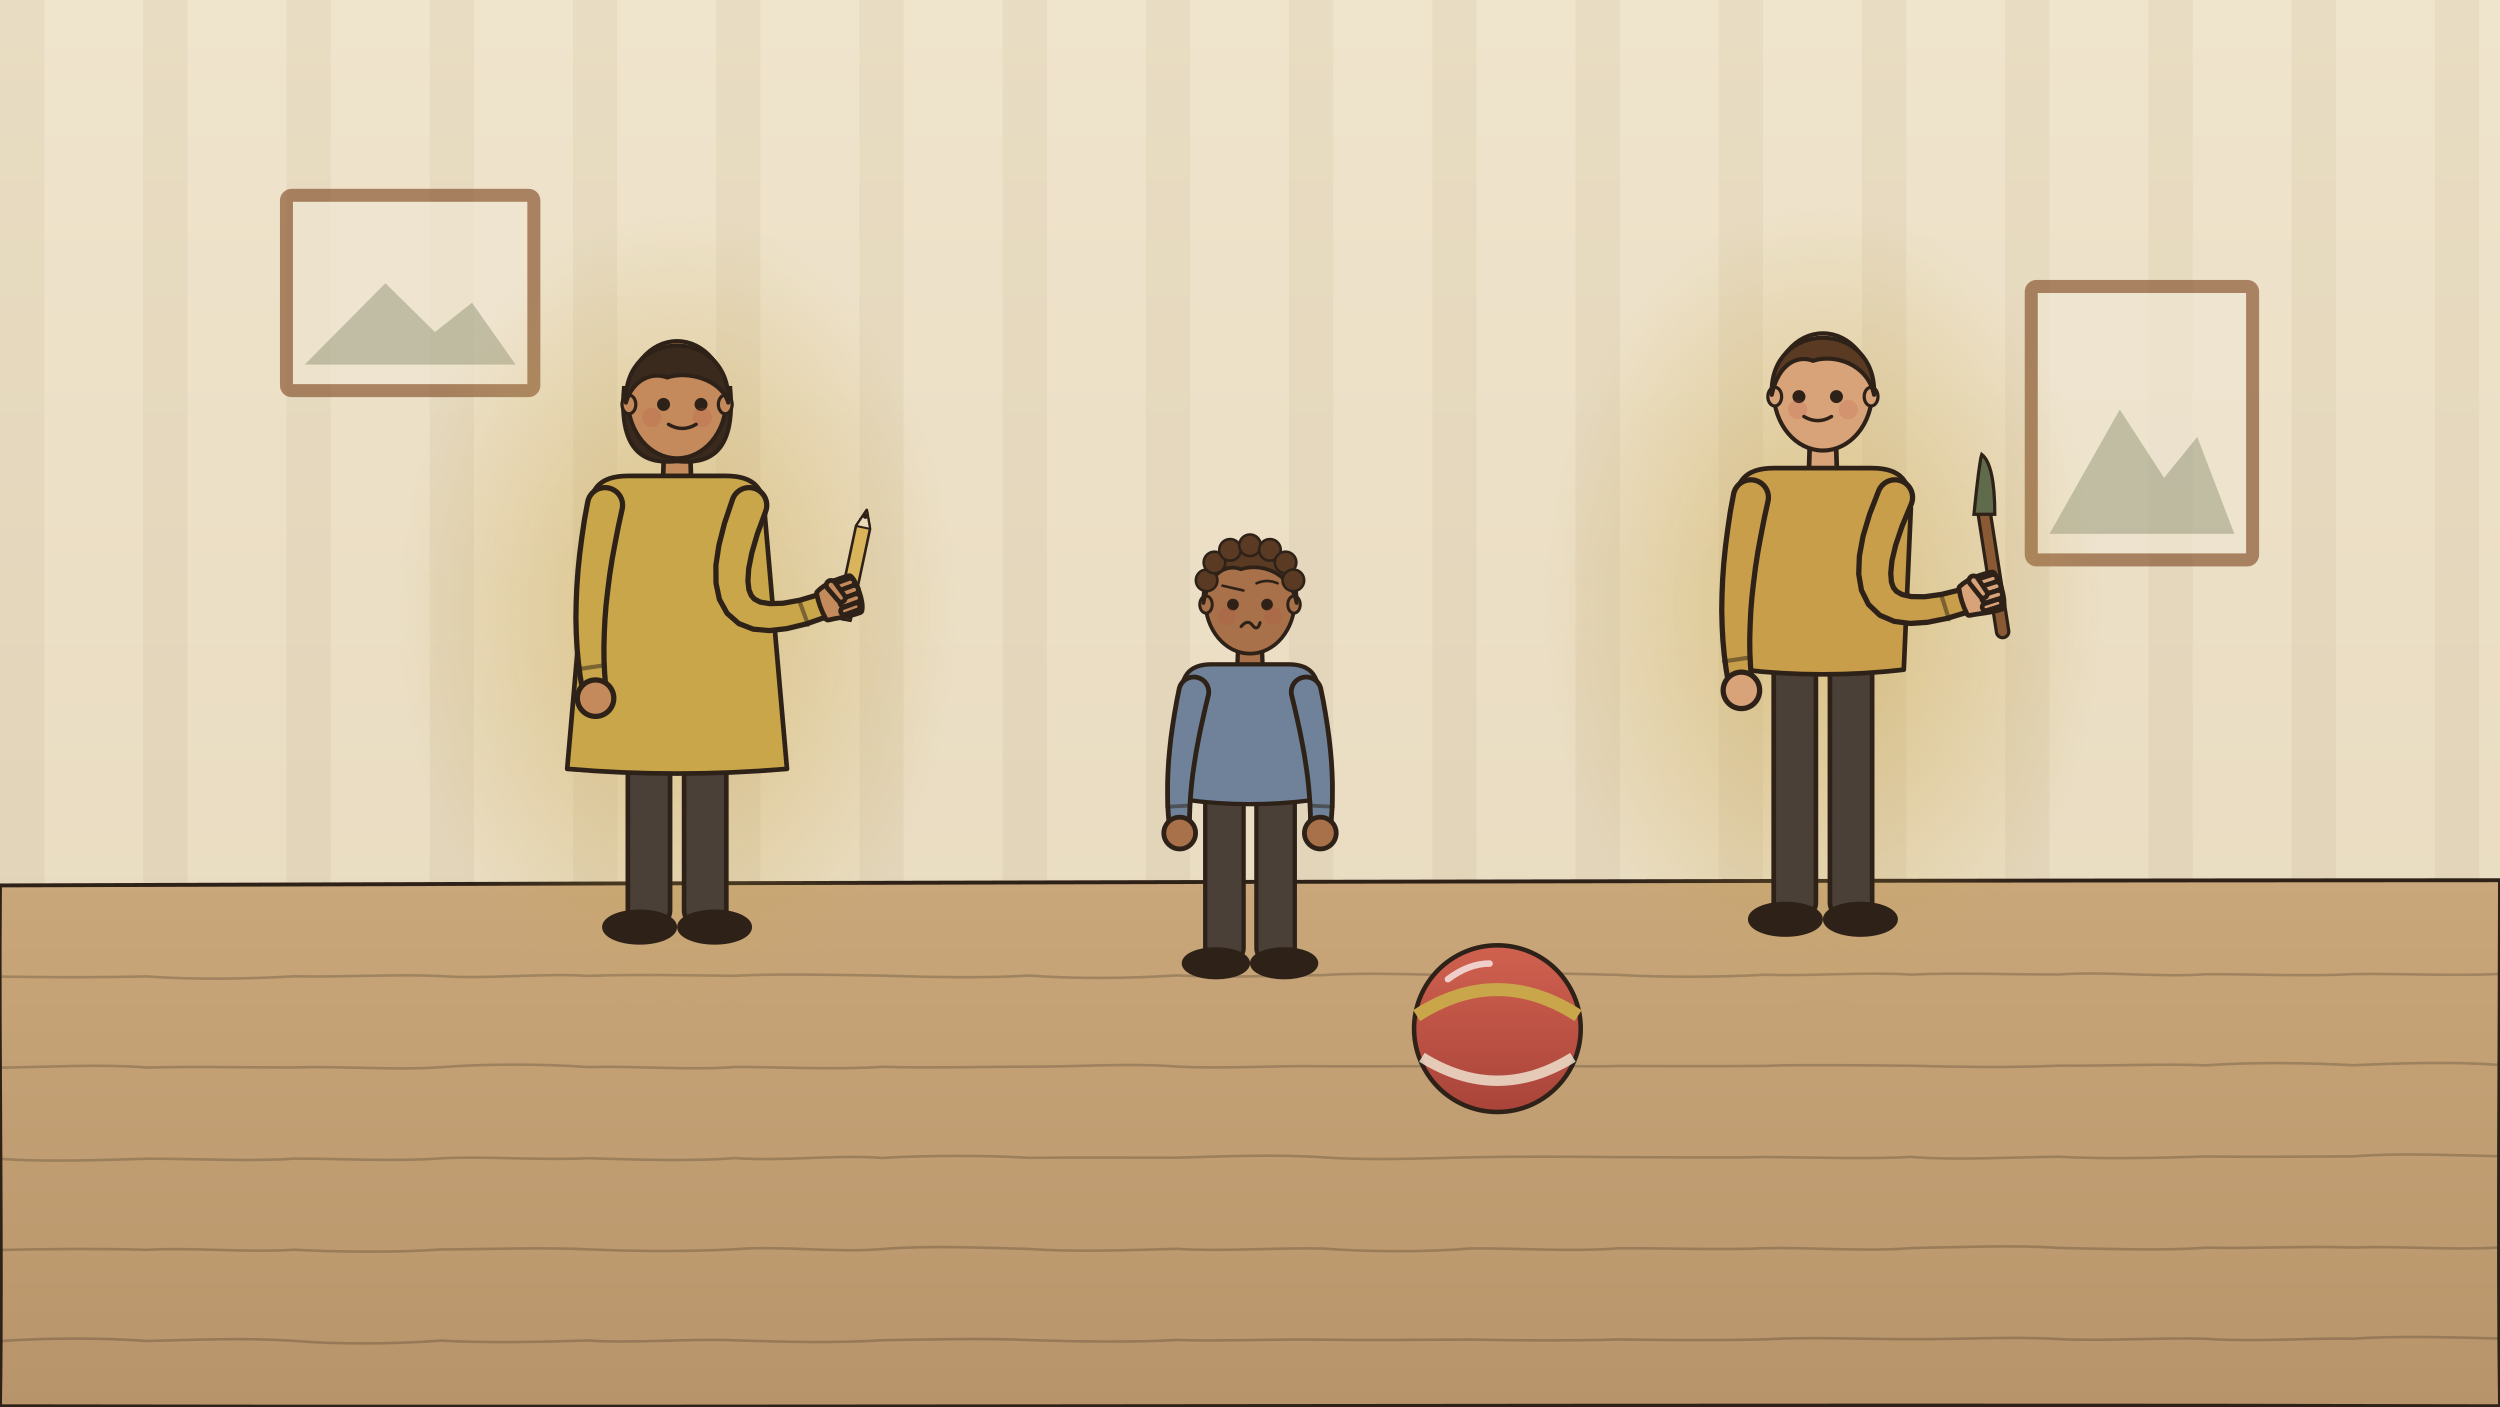
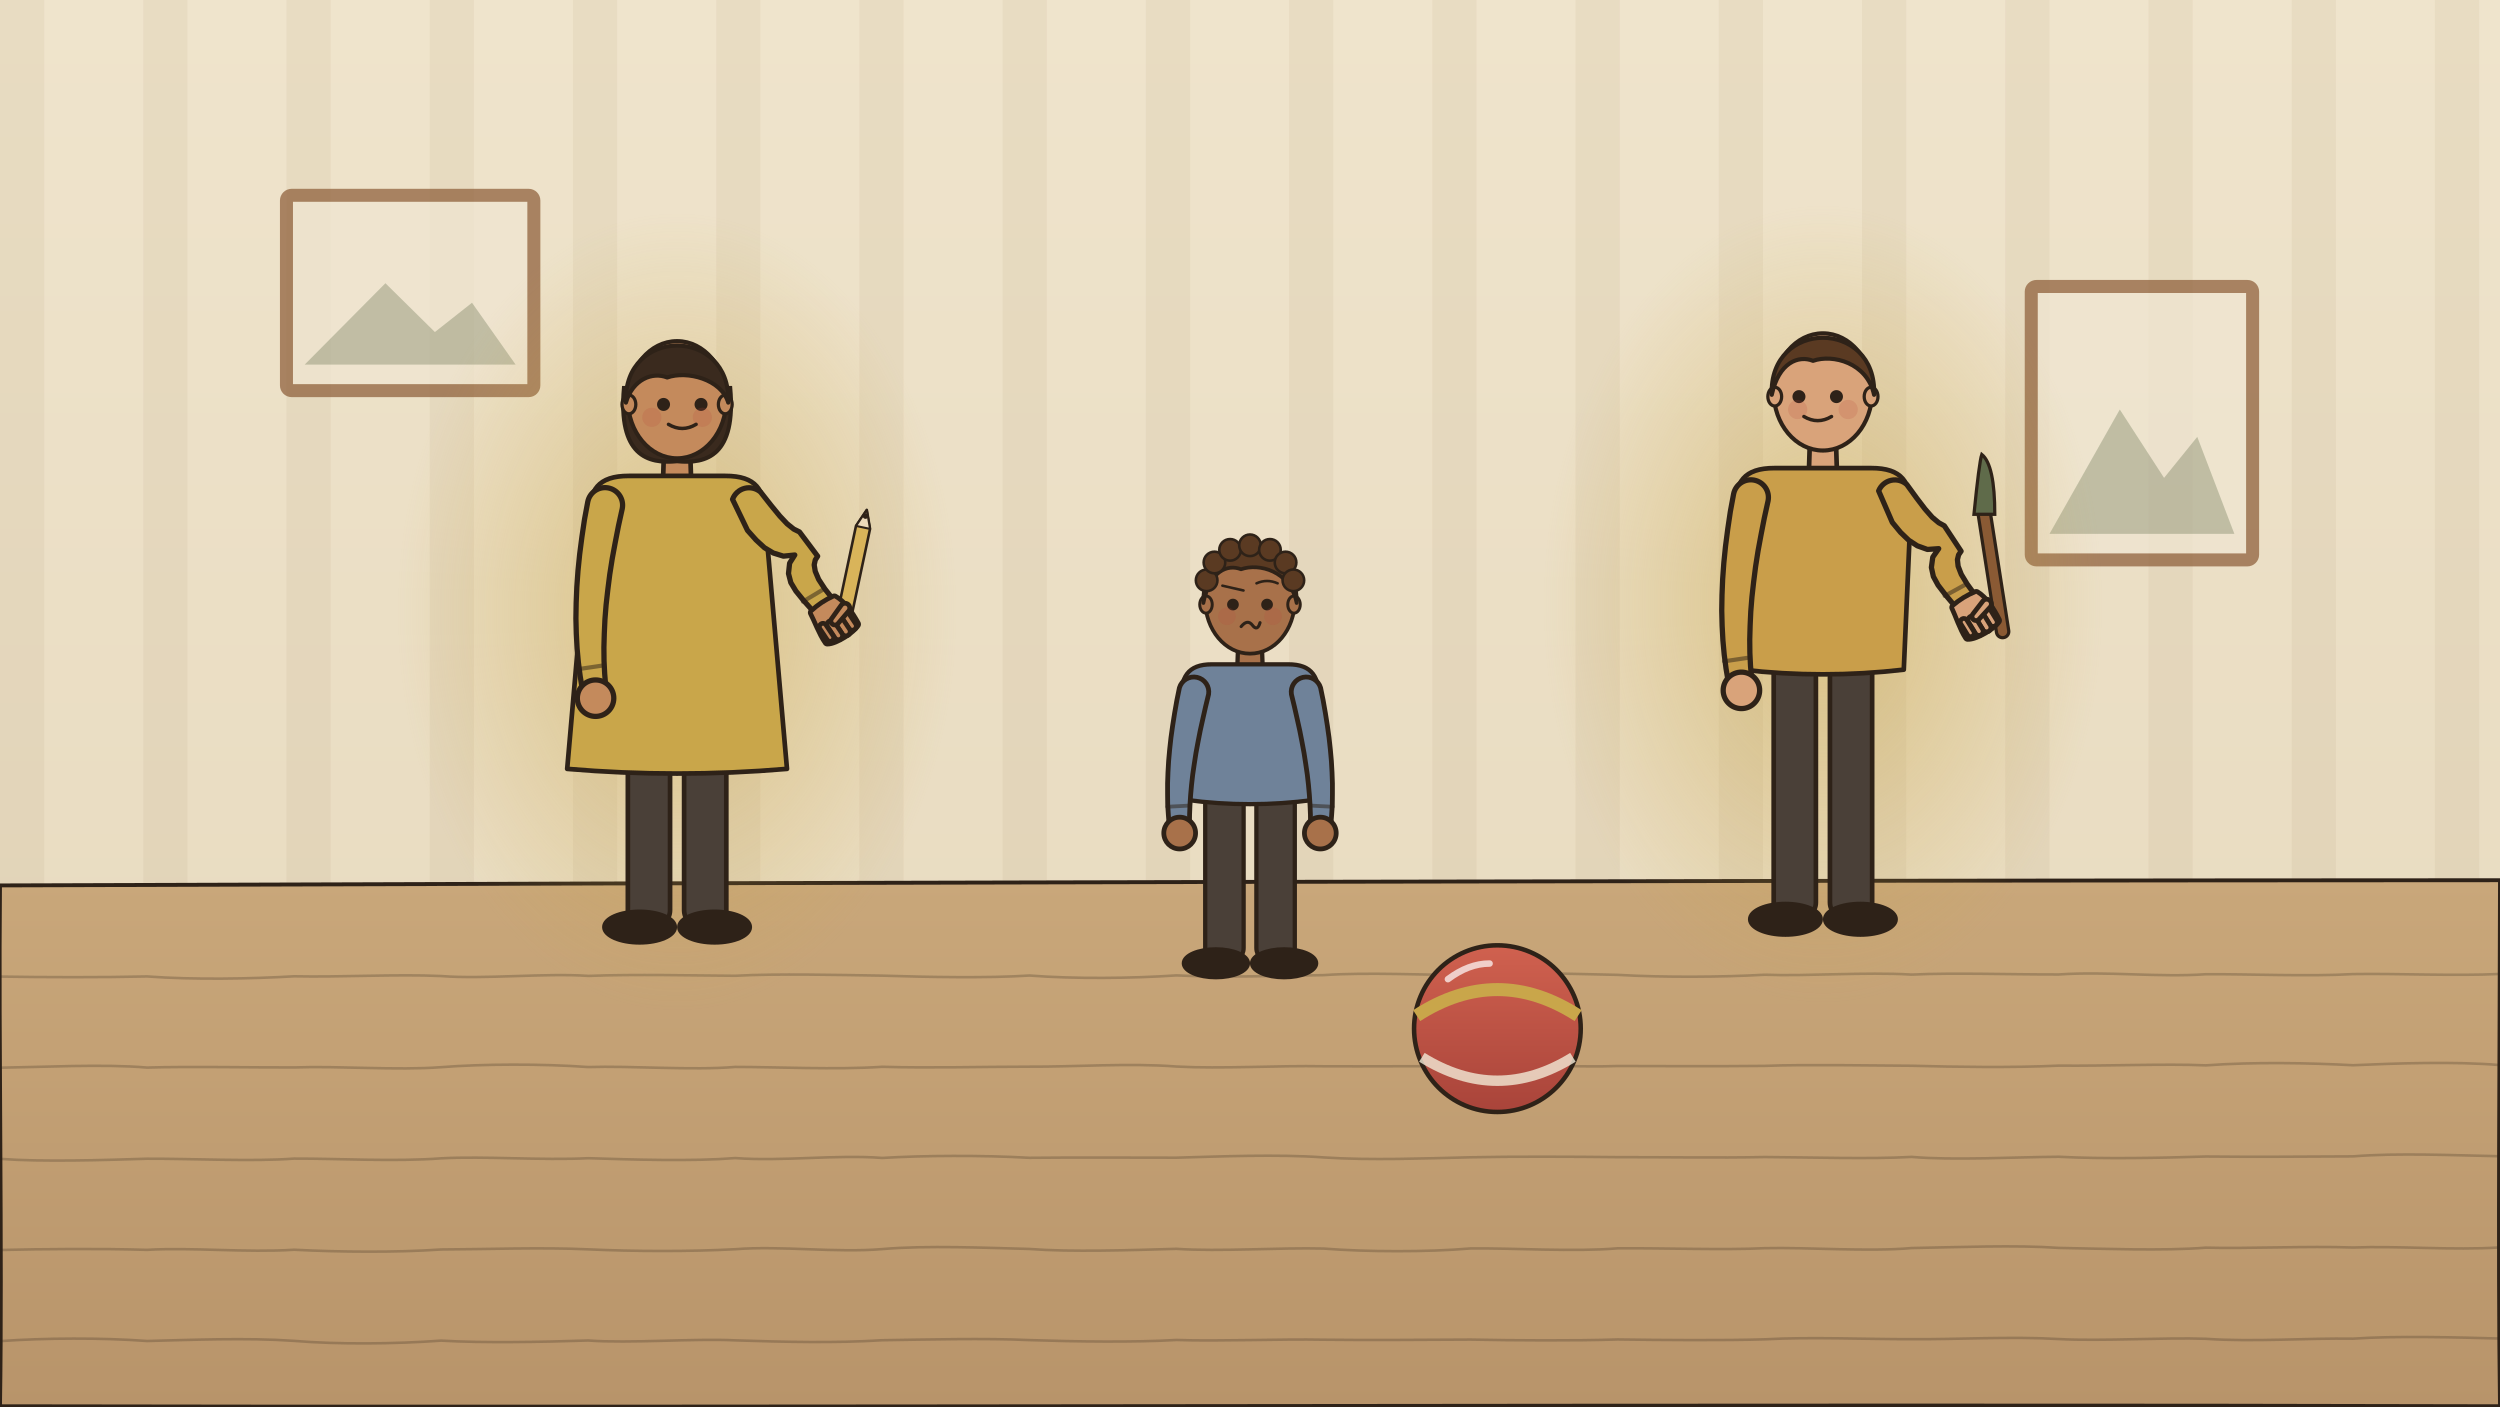
<svg xmlns="http://www.w3.org/2000/svg" viewBox="0 0 1920 1080" width="1920" height="1080">
  <defs>
    <radialGradient id="gold50" cx="0.5" cy="0.5" r="0.5">
      <stop offset="0" stop-color="#c9a64a" stop-opacity="0.55" />
      <stop offset="1" stop-color="#c9a64a" stop-opacity="0" />
    </radialGradient>
    <linearGradient id="wall50" x1="0" y1="0" x2="0" y2="1">
      <stop offset="0" stop-color="#efe4cc" />
      <stop offset="1" stop-color="#e6d8bc" />
    </linearGradient>
    <linearGradient id="floor50" x1="0" y1="0" x2="0" y2="1">
      <stop offset="0" stop-color="#c9a77a" />
      <stop offset="1" stop-color="#b8946a" />
    </linearGradient>
    <linearGradient id="ball50" x1="0" y1="0" x2="0" y2="1">
      <stop offset="0" stop-color="#d0614f" />
      <stop offset="1" stop-color="#a9443a" />
    </linearGradient>
  </defs>
  <rect width="1920" height="1080" fill="url(#wall50)" />
  <g id="bg-wallpaper-stripes" opacity=".28">
    <rect x="0" y="0" width="34" height="680" fill="#8a5a34" opacity=".22" />
    <rect x="110" y="0" width="34" height="680" fill="#8a5a34" opacity=".22" />
    <rect x="220" y="0" width="34" height="680" fill="#8a5a34" opacity=".22" />
    <rect x="330" y="0" width="34" height="680" fill="#8a5a34" opacity=".22" />
    <rect x="440" y="0" width="34" height="680" fill="#8a5a34" opacity=".22" />
    <rect x="550" y="0" width="34" height="680" fill="#8a5a34" opacity=".22" />
    <rect x="660" y="0" width="34" height="680" fill="#8a5a34" opacity=".22" />
    <rect x="770" y="0" width="34" height="680" fill="#8a5a34" opacity=".22" />
    <rect x="880" y="0" width="34" height="680" fill="#8a5a34" opacity=".22" />
    <rect x="990" y="0" width="34" height="680" fill="#8a5a34" opacity=".22" />
    <rect x="1100" y="0" width="34" height="680" fill="#8a5a34" opacity=".22" />
    <rect x="1210" y="0" width="34" height="680" fill="#8a5a34" opacity=".22" />
    <rect x="1320" y="0" width="34" height="680" fill="#8a5a34" opacity=".22" />
    <rect x="1430" y="0" width="34" height="680" fill="#8a5a34" opacity=".22" />
    <rect x="1540" y="0" width="34" height="680" fill="#8a5a34" opacity=".22" />
    <rect x="1650" y="0" width="34" height="680" fill="#8a5a34" opacity=".22" />
    <rect x="1760" y="0" width="34" height="680" fill="#8a5a34" opacity=".22" />
    <rect x="1870" y="0" width="34" height="680" fill="#8a5a34" opacity=".22" />
  </g>
  <g id="bg-picture-frames" opacity=".7">
    <rect x="220" y="150" width="190" height="150" rx="4" fill="#efe6d2" stroke="#8a5a34" stroke-width="10" />
    <path d="M234,280 L296.0,217.5 L334.0,255.0 L362.5,232.5 L396,280 Z" fill="#5f6b4a" opacity=".45" />
    <rect x="1560" y="220" width="170" height="210" rx="4" fill="#efe6d2" stroke="#8a5a34" stroke-width="10" />
    <path d="M1574,410 L1628.0,314.5 L1662.0,367.0 L1687.5,335.5 L1716,410 Z" fill="#5f6b4a" opacity=".45" />
  </g>
  <path id="bg-floor" d="M0.0,680.0 C576.0,677.9 1344.5,676.2 1920.0,676.0 C1919.9,799.1 1918.3,958.1 1920.0,1080.0 C1344.7,1078.3 574.6,1081.3 0.0,1080.0 C1.9,959.3 -1.2,801.9 0.0,680.0 Z" fill="url(#floor50)" stroke="#2e2218" stroke-width="3" />
  <path d="M0.0,750.0 C32.9,750.6 79.7,750.7 112.9,749.9 C149.3,752.6 193.2,751.7 225.9,749.8 C261.5,750.6 304.5,748.0 338.8,749.6 C371.3,752.2 419.1,747.2 451.8,749.5 C488.1,748.1 532.0,749.2 564.7,749.4 C597.2,747.6 644.2,748.8 677.6,749.3 C712.3,750.4 758.6,751.3 790.6,749.2 C825.2,751.9 869.6,751.4 903.5,749.1 C939.3,750.9 980.3,749.4 1016.5,748.9 C1050.5,746.5 1094.7,749.0 1129.4,748.8 C1160.3,745.8 1209.0,748.2 1242.4,748.7 C1279.1,750.8 1323.4,750.4 1355.3,748.6 C1387.5,749.9 1431.9,746.3 1468.2,748.5 C1501.4,746.9 1544.5,748.5 1581.2,748.4 C1617.9,745.8 1658.7,750.8 1694.1,748.2 C1728.2,748.0 1772.7,750.1 1807.1,748.1 C1840.8,747.5 1885.3,749.7 1920.0,748.0" fill="none" stroke="#2e2218" stroke-width="2" stroke-linecap="round" opacity="0.25" />
  <path d="M0.0,820.0 C31.0,819.6 79.9,817.0 112.9,819.9 C145.7,818.9 192.9,819.9 225.9,819.8 C259.8,818.5 304.5,822.2 338.8,819.6 C370.4,817.1 415.8,816.9 451.8,819.5 C483.5,818.4 532.2,822.2 564.7,819.4 C595.7,819.4 642.2,821.7 677.6,819.3 C714.5,820.4 753.9,819.2 790.6,819.2 C824.1,819.4 868.0,816.3 903.5,819.1 C938.0,821.0 981.6,818.2 1016.5,818.9 C1047.6,819.1 1097.4,818.7 1129.4,818.8 C1161.1,816.5 1210.6,820.0 1242.4,818.7 C1274.8,818.8 1319.1,819.0 1355.3,818.6 C1386.3,817.4 1434.3,818.3 1468.2,818.5 C1500.9,819.4 1545.8,820.1 1581.2,818.4 C1617.0,818.8 1663.0,816.8 1694.1,818.2 C1730.9,815.5 1773.5,816.3 1807.1,818.1 C1838.6,816.7 1885.4,815.0 1920.0,818.0" fill="none" stroke="#2e2218" stroke-width="2" stroke-linecap="round" opacity="0.25" />
  <path d="M0.0,890.0 C32.6,892.5 80.9,890.9 112.9,889.9 C149.6,889.8 193.5,892.2 225.9,889.8 C259.9,889.7 302.9,892.3 338.8,889.6 C371.7,887.8 416.3,891.3 451.8,889.5 C484.4,890.5 531.6,892.1 564.7,889.4 C600.5,892.1 642.1,886.6 677.6,889.3 C708.7,887.4 754.2,887.1 790.6,889.2 C825.7,888.8 868.2,889.1 903.5,889.1 C935.7,888.2 981.9,886.3 1016.5,888.9 C1053.0,891.3 1094.7,889.6 1129.4,888.8 C1160.4,888.1 1209.0,888.3 1242.4,888.7 C1273.9,888.6 1319.9,889.4 1355.3,888.6 C1390.3,888.8 1436.5,890.3 1468.2,888.5 C1499.8,891.3 1548.3,888.6 1581.2,888.4 C1614.9,890.2 1659.0,889.3 1694.1,888.2 C1727.3,888.6 1773.8,888.3 1807.1,888.1 C1841.5,885.3 1884.4,887.3 1920.0,888.0" fill="none" stroke="#2e2218" stroke-width="2" stroke-linecap="round" opacity="0.25" />
  <path d="M0.0,960.0 C32.9,959.2 77.9,958.8 112.9,959.9 C146.7,957.8 189.6,962.2 225.9,959.8 C260.7,961.6 304.0,962.0 338.8,959.6 C372.3,959.5 415.0,957.8 451.8,959.5 C486.4,961.1 529.7,961.3 564.7,959.4 C599.5,956.6 642.2,962.3 677.6,959.3 C711.7,956.3 757.7,958.4 790.6,959.2 C822.1,961.7 869.1,960.1 903.5,959.1 C936.4,961.4 983.2,958.0 1016.5,958.9 C1049.0,961.5 1096.4,961.7 1129.4,958.8 C1161.4,958.4 1209.6,961.6 1242.4,958.7 C1277.8,958.4 1323.9,960.2 1355.3,958.6 C1388.1,957.8 1434.8,961.5 1468.2,958.5 C1503.0,957.9 1548.3,956.0 1581.2,958.4 C1615.3,959.0 1661.7,960.8 1694.1,958.2 C1725.4,959.1 1773.1,956.8 1807.1,958.1 C1840.9,956.7 1884.3,960.4 1920.0,958.0" fill="none" stroke="#2e2218" stroke-width="2" stroke-linecap="round" opacity="0.25" />
  <path d="M0.0,1030.0 C34.6,1027.5 78.1,1027.3 112.9,1029.9 C146.0,1029.1 189.3,1027.2 225.9,1029.8 C259.4,1032.6 303.7,1032.2 338.8,1029.6 C370.4,1031.5 415.6,1030.7 451.8,1029.5 C483.6,1031.9 533.3,1027.8 564.7,1029.4 C601.5,1030.6 641.1,1031.6 677.6,1029.3 C711.1,1028.8 756.4,1027.6 790.6,1029.2 C827.0,1030.4 871.2,1031.0 903.5,1029.1 C936.0,1030.3 984.1,1028.2 1016.5,1028.9 C1051.3,1029.4 1097.8,1028.9 1129.4,1028.8 C1162.6,1029.5 1210.1,1029.8 1242.4,1028.7 C1275.6,1029.2 1324.0,1029.6 1355.3,1028.6 C1390.6,1026.6 1434.2,1028.6 1468.2,1028.5 C1500.8,1028.8 1544.9,1026.2 1581.2,1028.4 C1614.3,1030.2 1662.6,1027.0 1694.1,1028.2 C1730.4,1030.8 1772.6,1027.5 1807.1,1028.1 C1839.4,1025.8 1887.8,1027.1 1920.0,1028.0" fill="none" stroke="#2e2218" stroke-width="2" stroke-linecap="round" opacity="0.25" />
  <ellipse cx="520.0" cy="469.9" rx="216.0" ry="306.9" fill="url(#gold50)" />
  <g id="mv-breathe-mother-person">
    <g>
      <path d="M653.2,476.8 L668.2,406.2 L665.7,391.6 L657.4,403.9 L642.4,474.6 Z" fill="#d9b45a" stroke="#2e2218" stroke-width="2" stroke-linejoin="round" />
      <path d="M668.2,406.2 L665.7,391.6 L657.4,403.9 Z" fill="#ecd9b8" stroke="#2e2218" stroke-width="1.6" stroke-linejoin="round" />
      <circle cx="664.7" cy="396.3" r="2.2" fill="#2e2218" />
      <circle cx="648.8" cy="470.8" r="5.3" fill="#c98f8a" stroke="#2e2218" stroke-width="1.4" />
    </g>
    <rect x="482.2" y="500.5" width="32.4" height="211.5" rx="13.0" fill="#4a4038" stroke="#2e2218" stroke-width="3.6" />
    <ellipse cx="491.2" cy="712.0" rx="27.0" ry="11.7" fill="#2e2218" stroke="#2e2218" stroke-width="3.6" />
    <rect x="525.4" y="500.5" width="32.4" height="211.5" rx="13.0" fill="#4a4038" stroke="#2e2218" stroke-width="3.6" />
    <ellipse cx="548.8" cy="712.0" rx="27.0" ry="11.7" fill="#2e2218" stroke="#2e2218" stroke-width="3.6" />
    <path d="M510.1,341.2 L509.2,369.5 L530.8,369.5 L529.9,341.2 Z" fill="#c48a5c" stroke="#2e2218" stroke-width="3.6" />
    <path d="M482.9,365.5 C459.2,365.5 452.5,376.3 452.5,397.0 L435.6,590.5 Q520.0,597.7 604.4,590.5 L587.5,397.0 C587.5,376.3 580.8,365.5 557.1,365.5 Z" fill="#c9a64a" stroke="#2e2218" stroke-width="3.6" stroke-linejoin="round" />
    <g class="mv mv-limb-mother-person-r-1" data-pivot="464.6 388.0">
      <path d="M451.4,385.4 L448.9,398.9 L446.9,412.4 L445.2,425.5 L443.9,438.3 L443.0,450.8 L442.5,463.1 L442.3,475.0 L442.6,486.6 L443.2,497.9 L444.2,508.8 L445.6,519.5 L447.3,529.6 A9.0,9.0 0 0 0 465.2,527.4 L464.4,517.5 L463.9,507.5 L463.8,497.2 L464.1,486.5 L464.6,475.6 L465.5,464.4 L466.8,452.9 L468.3,441.1 L470.2,429.0 L472.5,416.6 L475.0,403.8 L477.9,390.6 A13.5,13.5 0 0 0 451.4,385.4Z" fill="#c9a64a" stroke="#2e2218" stroke-width="4.05" stroke-linejoin="round" />
      <path d="M444.1,513.9 L463.7,511.0" stroke="#2e2218" stroke-width="3.24" stroke-linecap="round" opacity=".5" />
      <circle cx="457.4" cy="536.2" r="14.0" fill="#c48a5c" stroke="#2e2218" stroke-width="4.05" />
    </g>
    <g class="mv mv-limb-mother-person-l-1" data-pivot="575.4 388.0" data-amp="0">
-       <path d="M562.6,383.5 L556.4,401.9 L552.1,418.9 L549.8,434.2 L549.9,447.9 L552.5,460.3 L558.4,471.0 L567.4,478.9 L578.5,483.2 L590.8,484.3 L604.2,482.8 L619.1,479.2 L635.2,473.6 A9.0,9.0 0 0 0 629.7,456.4 L614.1,461.0 L601.3,463.3 L591.1,463.6 L583.8,462.4 L579.4,460.1 L576.9,457.2 L575.2,453.0 L574.4,446.3 L575.0,436.7 L577.4,424.6 L581.7,409.9 L588.1,392.5 A13.5,13.5 0 0 0 562.6,383.5Z" fill="#c9a64a" stroke="#2e2218" stroke-width="4.05" stroke-linejoin="round" />
-       <path d="M620.6,479.8 L613.8,461.2" stroke="#2e2218" stroke-width="3.24" stroke-linecap="round" opacity=".5" />
-       <g transform="translate(632.4 465.0) rotate(70.04) scale(27.000)">
+       <path d="M562.60,383.50 L574.08,407.32 L580.72,414.77 L587.09,420.63 L593.91,424.72 L601.69,427.13 L610.38,426.23 L606.42,432.53 L605.56,440.47 L607.35,447.45 L611.22,453.89 L617.02,461.03 L624.74,469.69 A9.00,9.00 0 0 0 640.38,461.01 L633.44,452.21 L628.74,444.98 L626.11,438.79 L625.30,433.79 L626.12,430.06 L627.95,427.16 L613.99,408.52 L609.63,406.36 L604.50,402.28 L598.81,396.23 L592.15,388.11 L584.14,377.90 A13.50,13.50 0 0 0 562.60,383.50 Z" fill="#c9a64a" stroke="#2e2218" stroke-width="4.05" stroke-linejoin="round" />
+       <path d="M616.66,462.04 L633.19,452.09" stroke="#2e2218" stroke-width="3.24" stroke-linecap="round" opacity=".5" />
+       <g transform="translate(632.44 464.97) rotate(146.45) scale(27.000)">
        <g fill="#2e2218" stroke="#2e2218" stroke-width="0.27" stroke-linejoin="round">
          <path d="M0.370,0 C0.111,0.04 -0.111,0.04 -0.370,0 C-0.500,-0.25 -0.510,-0.62 -0.480,-0.960 C-0.288,-1.050 0.288,-1.050 0.480,-0.920 C0.490,-0.62 0.390,-0.22 0.370,0 Z" />
        </g>
        <g fill="#c48a5c" stroke="none">
          <path d="M0.370,0 C0.111,0.04 -0.111,0.04 -0.370,0 C-0.500,-0.25 -0.510,-0.62 -0.480,-0.960 C-0.288,-1.050 0.288,-1.050 0.480,-0.920 C0.490,-0.62 0.390,-0.22 0.370,0 Z" />
        </g>
        <path d="M-0.473,-0.94 L-0.473,-0.57 A0.118,0.118 0 0 0 -0.237,-0.57 L-0.237,-0.94 A0.118,0.118 0 0 0 -0.473,-0.94 Z" fill="#c48a5c" stroke="#2e2218" stroke-width="0.135" stroke-linejoin="round" />
        <path d="M-0.244,-0.97 L-0.244,-0.6 A0.124,0.124 0 0 0 0.004,-0.6 L0.004,-0.97 A0.124,0.124 0 0 0 -0.244,-0.97 Z" fill="#c48a5c" stroke="#2e2218" stroke-width="0.135" stroke-linejoin="round" />
        <path d="M0.002,-0.95 L0.002,-0.58 A0.118,0.118 0 0 0 0.238,-0.58 L0.238,-0.95 A0.118,0.118 0 0 0 0.002,-0.95 Z" fill="#c48a5c" stroke="#2e2218" stroke-width="0.135" stroke-linejoin="round" />
        <path d="M0.248,-0.87 L0.248,-0.5 A0.102,0.102 0 0 0 0.452,-0.5 L0.452,-0.87 A0.102,0.102 0 0 0 0.248,-0.87 Z" fill="#c48a5c" stroke="#2e2218" stroke-width="0.135" stroke-linejoin="round" />
        <path d="M-0.427,-0.272 L0.016,-0.441 A0.115,0.115 0 0 0 -0.056,-0.659 L-0.513,-0.528 A0.135,0.135 0 0 0 -0.427,-0.272 Z" fill="#c48a5c" stroke="#2e2218" stroke-width="0.135" stroke-linejoin="round" />
      </g>
    </g>
    <g id="mv-nod-mother-person-head">
      <path d="M479.2,298.0 C474.6,349.8 497.3,356.5 520.0,354.2 C542.7,356.5 565.4,349.8 560.8,298.0 Z" fill="#3a2a1e" stroke="#2e2218" stroke-width="3.2" />
      <ellipse cx="520.0" cy="307.0" rx="37.8" ry="45.0" fill="#c48a5c" stroke="#2e2218" stroke-width="3.2" />
      <ellipse cx="483.0" cy="310.6" rx="5.3" ry="7.2" fill="#c48a5c" stroke="#2e2218" stroke-width="2.5" />
      <ellipse cx="557.0" cy="310.6" rx="5.3" ry="7.2" fill="#c48a5c" stroke="#2e2218" stroke-width="2.5" />
      <path d="M480.7,309.2 C478.4,250.8 561.6,250.8 559.3,309.2 C554.0,291.2 527.6,284.5 512.4,289.9 C501.1,285.4 486.0,291.2 480.7,309.2 Z" fill="#3a2a1e" stroke="#2e2218" stroke-width="3.2" stroke-linejoin="round" />
      <g id="mv-blink-mother-person-eyes">
        <circle cx="509.6" cy="310.6" r="5.0" fill="#2e2218" />
        <circle cx="538.4" cy="310.6" r="5.0" fill="#2e2218" />
      </g>
      <circle cx="500.6" cy="320.5" r="7.4" fill="#b5483b" opacity=".18" />
      <circle cx="539.4" cy="320.5" r="7.4" fill="#b5483b" opacity=".18" />
      <path d="M513.4,325.9 Q524.0,332.2 534.6,325.9" fill="none" stroke="#2e2218" stroke-width="2.7" stroke-linecap="round" />
    </g>
  </g>
  <ellipse cx="1400.0" cy="463.9" rx="216.0" ry="306.9" fill="url(#gold50)" />
  <g id="mv-breathe-father-person">
    <path d="M1538,485 L1524,395" stroke="#2e2218" stroke-width="12" stroke-linecap="round" />
    <path d="M1538,485 L1524,395" stroke="#8a5a34" stroke-width="7" stroke-linecap="round" />
    <path d="M1516,395 Q1520,355 1522,349 Q1532,357 1532,395 Z" fill="#5f6b4a" stroke="#2e2218" stroke-width="2.5" />
    <rect x="1362.2" y="494.5" width="32.4" height="211.5" rx="13.0" fill="#4a4038" stroke="#2e2218" stroke-width="3.6" />
    <ellipse cx="1371.2" cy="706.0" rx="27.0" ry="11.7" fill="#2e2218" stroke="#2e2218" stroke-width="3.6" />
    <rect x="1405.4" y="494.5" width="32.4" height="211.5" rx="13.0" fill="#4a4038" stroke="#2e2218" stroke-width="3.6" />
    <ellipse cx="1428.8" cy="706.0" rx="27.0" ry="11.7" fill="#2e2218" stroke="#2e2218" stroke-width="3.6" />
    <path d="M1390.1,335.2 L1389.2,363.5 L1410.8,363.5 L1409.9,335.2 Z" fill="#d9a37a" stroke="#2e2218" stroke-width="3.6" />
    <path d="M1362.9,359.5 C1339.2,359.5 1332.5,370.3 1332.5,391.0 L1337.9,514.3 Q1400.0,521.5 1462.1,514.3 L1467.5,391.0 C1467.5,370.3 1460.8,359.5 1437.1,359.5 Z" fill="#c99e4a" stroke="#2e2218" stroke-width="3.6" stroke-linejoin="round" />
    <g class="mv mv-limb-father-person-r-1" data-pivot="1344.7 382.0">
      <path d="M1331.4,379.4 L1328.9,392.9 L1326.9,406.4 L1325.2,419.5 L1323.9,432.3 L1323.0,444.8 L1322.5,457.1 L1322.3,469.0 L1322.6,480.6 L1323.2,491.9 L1324.2,502.8 L1325.6,513.5 L1327.3,523.6 A9.0,9.0 0 0 0 1345.2,521.4 L1344.4,511.5 L1343.9,501.5 L1343.8,491.2 L1344.1,480.5 L1344.6,469.6 L1345.5,458.4 L1346.8,446.9 L1348.3,435.1 L1350.2,423.0 L1352.5,410.6 L1355.0,397.8 L1357.9,384.6 A13.5,13.5 0 0 0 1331.4,379.4Z" fill="#c99e4a" stroke="#2e2218" stroke-width="4.05" stroke-linejoin="round" />
      <path d="M1324.1,507.9 L1343.7,505.0" stroke="#2e2218" stroke-width="3.24" stroke-linecap="round" opacity=".5" />
      <circle cx="1337.4" cy="530.2" r="14.0" fill="#d9a37a" stroke="#2e2218" stroke-width="4.05" />
    </g>
    <g class="mv mv-limb-father-person-l-1" data-pivot="1455.3 382.0" data-amp="0">
-       <path d="M1442.8,377.0 L1435.8,395.1 L1430.8,411.9 L1428.0,427.1 L1427.5,440.9 L1429.6,453.3 L1435.0,464.2 L1443.7,472.5 L1454.7,477.2 L1466.9,478.8 L1480.4,477.9 L1495.3,474.9 L1511.7,469.9 A9.0,9.0 0 0 0 1506.9,452.6 L1491.1,456.5 L1478.2,458.3 L1468.0,458.2 L1460.8,456.6 L1456.5,454.2 L1454.1,451.2 L1452.6,446.9 L1452.1,440.2 L1453.0,430.7 L1455.9,418.6 L1460.8,404.1 L1467.9,387.0 A13.5,13.5 0 0 0 1442.8,377.0Z" fill="#c99e4a" stroke="#2e2218" stroke-width="4.05" stroke-linejoin="round" />
-       <path d="M1496.8,475.6 L1490.8,456.7" stroke="#2e2218" stroke-width="3.24" stroke-linecap="round" opacity=".5" />
-       <g transform="translate(1509.3 461.3) rotate(72.36) scale(27.000)">
+       <path d="M1442.80,377.00 L1453.29,401.20 L1459.65,408.89 L1465.90,414.89 L1472.53,419.20 L1480.28,421.98 L1488.92,421.36 L1484.37,427.89 L1483.30,435.79 L1484.83,442.80 L1488.44,449.41 L1493.99,456.66 L1501.48,465.65 A9.00,9.00 0 0 0 1517.31,457.57 L1510.73,448.50 L1506.26,441.10 L1503.83,434.84 L1503.30,429.81 L1504.19,426.15 L1506.12,423.31 L1493.25,403.82 L1488.99,401.48 L1483.98,397.30 L1478.45,390.99 L1472.08,382.64 L1464.46,372.15 A13.50,13.50 0 0 0 1442.80,377.00 Z" fill="#c99e4a" stroke="#2e2218" stroke-width="4.05" stroke-linejoin="round" />
+       <path d="M1493.55,457.68 L1510.48,448.38" stroke="#2e2218" stroke-width="3.24" stroke-linecap="round" opacity=".5" />
+       <g transform="translate(1509.25 461.26) rotate(148.50) scale(27.000)">
        <g fill="#2e2218" stroke="#2e2218" stroke-width="0.27" stroke-linejoin="round">
          <path d="M0.370,0 C0.111,0.04 -0.111,0.04 -0.370,0 C-0.500,-0.25 -0.510,-0.62 -0.480,-0.960 C-0.288,-1.050 0.288,-1.050 0.480,-0.920 C0.490,-0.62 0.390,-0.22 0.370,0 Z" />
        </g>
        <g fill="#d9a37a" stroke="none">
          <path d="M0.370,0 C0.111,0.04 -0.111,0.04 -0.370,0 C-0.500,-0.25 -0.510,-0.62 -0.480,-0.960 C-0.288,-1.050 0.288,-1.050 0.480,-0.920 C0.490,-0.62 0.390,-0.22 0.370,0 Z" />
        </g>
        <path d="M-0.473,-0.94 L-0.473,-0.57 A0.118,0.118 0 0 0 -0.237,-0.57 L-0.237,-0.94 A0.118,0.118 0 0 0 -0.473,-0.94 Z" fill="#d9a37a" stroke="#2e2218" stroke-width="0.135" stroke-linejoin="round" />
        <path d="M-0.244,-0.97 L-0.244,-0.6 A0.124,0.124 0 0 0 0.004,-0.6 L0.004,-0.97 A0.124,0.124 0 0 0 -0.244,-0.97 Z" fill="#d9a37a" stroke="#2e2218" stroke-width="0.135" stroke-linejoin="round" />
        <path d="M0.002,-0.95 L0.002,-0.58 A0.118,0.118 0 0 0 0.238,-0.58 L0.238,-0.95 A0.118,0.118 0 0 0 0.002,-0.95 Z" fill="#d9a37a" stroke="#2e2218" stroke-width="0.135" stroke-linejoin="round" />
        <path d="M0.248,-0.87 L0.248,-0.5 A0.102,0.102 0 0 0 0.452,-0.5 L0.452,-0.87 A0.102,0.102 0 0 0 0.248,-0.87 Z" fill="#d9a37a" stroke="#2e2218" stroke-width="0.135" stroke-linejoin="round" />
        <path d="M-0.427,-0.272 L0.016,-0.441 A0.115,0.115 0 0 0 -0.056,-0.659 L-0.513,-0.528 A0.135,0.135 0 0 0 -0.427,-0.272 Z" fill="#d9a37a" stroke="#2e2218" stroke-width="0.135" stroke-linejoin="round" />
      </g>
    </g>
    <g id="mv-nod-father-person-head">
      <ellipse cx="1400.0" cy="301.0" rx="37.8" ry="45.0" fill="#d9a37a" stroke="#2e2218" stroke-width="3.2" />
      <ellipse cx="1363.0" cy="304.6" rx="5.3" ry="7.2" fill="#d9a37a" stroke="#2e2218" stroke-width="2.5" />
      <ellipse cx="1437.0" cy="304.6" rx="5.3" ry="7.2" fill="#d9a37a" stroke="#2e2218" stroke-width="2.5" />
      <path d="M1360.7,303.2 C1358.4,244.8 1441.6,244.8 1439.3,303.2 C1434.0,278.5 1407.6,271.8 1392.4,277.1 C1381.1,272.6 1366.0,278.5 1360.7,303.2 Z" fill="#5a3a22" stroke="#2e2218" stroke-width="3.2" stroke-linejoin="round" />
      <g id="mv-blink-father-person-eyes">
        <circle cx="1381.6" cy="304.6" r="5.0" fill="#2e2218" />
        <circle cx="1410.4" cy="304.6" r="5.0" fill="#2e2218" />
      </g>
      <circle cx="1380.6" cy="314.5" r="7.4" fill="#b5483b" opacity=".18" />
      <circle cx="1419.4" cy="314.5" r="7.4" fill="#b5483b" opacity=".18" />
      <path d="M1385.4,319.9 Q1396.0,326.2 1406.6,319.9" fill="none" stroke="#2e2218" stroke-width="2.7" stroke-linecap="round" />
    </g>
  </g>
  <g id="mv-breathe-kid-child">
    <rect x="925.6" y="596.3" width="29.5" height="143.5" rx="11.8" fill="#4a4038" stroke="#2e2218" stroke-width="3.3" />
    <ellipse cx="933.8" cy="739.8" rx="24.6" ry="10.7" fill="#2e2218" stroke="#2e2218" stroke-width="3.3" />
    <rect x="964.9" y="596.3" width="29.5" height="143.5" rx="11.8" fill="#4a4038" stroke="#2e2218" stroke-width="3.3" />
    <ellipse cx="986.2" cy="739.8" rx="24.6" ry="10.7" fill="#2e2218" stroke="#2e2218" stroke-width="3.3" />
    <path d="M951.0,492.2 L950.2,514.2 L969.8,514.2 L969.0,492.2 Z" fill="#a8714a" stroke="#2e2218" stroke-width="3.3" />
    <path d="M930.7,510.2 C912.0,510.2 906.7,520.0 906.7,538.9 L911.0,614.3 Q960.0,620.9 1009.0,614.3 L1013.3,538.9 C1013.3,520.0 1008.0,510.2 989.3,510.2 Z" fill="#6f8299" stroke="#2e2218" stroke-width="3.3" stroke-linejoin="round" />
    <g class="mv mv-limb-kid-child-r-1" data-pivot="917.0 530.7">
      <path d="M905.8,528.2 L903.8,538.0 L902.1,547.7 L900.6,557.2 L899.3,566.5 L898.3,575.6 L897.5,584.5 L897.0,593.2 L896.7,601.7 L896.7,610.0 L896.8,618.1 L897.3,625.9 L897.9,633.4 A7.8,7.8 0 0 0 913.5,632.8 L913.6,625.6 L913.9,618.2 L914.4,610.6 L915.1,602.8 L916.0,594.9 L917.2,586.7 L918.5,578.3 L920.1,569.7 L921.8,561.0 L923.8,552.0 L925.9,542.7 L928.2,533.2 A11.5,11.5 0 0 0 905.8,528.2Z" fill="#6f8299" stroke="#2e2218" stroke-width="3.69" stroke-linejoin="round" />
      <path d="M896.4,619.6 L913.5,618.7" stroke="#2e2218" stroke-width="2.95" stroke-linecap="round" opacity=".5" />
      <circle cx="906.0" cy="639.8" r="12.2" fill="#a8714a" stroke="#2e2218" stroke-width="3.69" />
    </g>
    <g class="mv mv-limb-kid-child-l-1" data-pivot="1003.0 530.7">
      <path d="M991.8,533.2 L994.1,542.7 L996.2,552.0 L998.2,561.0 L999.9,569.7 L1001.5,578.3 L1002.8,586.7 L1004.0,594.9 L1004.9,602.8 L1005.6,610.6 L1006.1,618.2 L1006.4,625.6 L1006.5,632.8 A7.8,7.8 0 0 0 1022.1,633.4 L1022.7,625.9 L1023.2,618.1 L1023.3,610.0 L1023.3,601.7 L1023.0,593.2 L1022.5,584.5 L1021.7,575.6 L1020.7,566.5 L1019.4,557.2 L1017.9,547.7 L1016.2,538.0 L1014.2,528.2 A11.5,11.5 0 0 0 991.8,533.2Z" fill="#6f8299" stroke="#2e2218" stroke-width="3.69" stroke-linejoin="round" />
      <path d="M1006.5,618.7 L1023.6,619.6" stroke="#2e2218" stroke-width="2.95" stroke-linecap="round" opacity=".5" />
      <circle cx="1014.0" cy="639.8" r="12.2" fill="#a8714a" stroke="#2e2218" stroke-width="3.69" />
    </g>
    <g id="mv-nod-kid-child-head">
      <ellipse cx="960.0" cy="461.0" rx="34.4" ry="41.0" fill="#a8714a" stroke="#2e2218" stroke-width="2.9" />
      <ellipse cx="926.2" cy="464.3" rx="4.8" ry="6.6" fill="#a8714a" stroke="#2e2218" stroke-width="2.3" />
      <ellipse cx="993.8" cy="464.3" rx="4.8" ry="6.6" fill="#a8714a" stroke="#2e2218" stroke-width="2.3" />
      <path d="M924.2,463.1 C922.1,409.8 997.9,409.8 995.8,463.1 C991.0,438.4 966.9,432.3 953.1,437.2 C942.8,433.1 929.0,438.4 924.2,463.1 Z" fill="#5a3a22" stroke="#2e2218" stroke-width="2.9" stroke-linejoin="round" />
      <circle cx="926.7" cy="445.7" r="8.3" fill="#5a3a22" stroke="#2e2218" stroke-width="2.0" />
      <circle cx="932.7" cy="432.0" r="8.3" fill="#5a3a22" stroke="#2e2218" stroke-width="2.0" />
      <circle cx="944.7" cy="422.3" r="8.3" fill="#5a3a22" stroke="#2e2218" stroke-width="2.0" />
      <circle cx="960.0" cy="418.8" r="8.3" fill="#5a3a22" stroke="#2e2218" stroke-width="2.0" />
      <circle cx="975.3" cy="422.3" r="8.3" fill="#5a3a22" stroke="#2e2218" stroke-width="2.0" />
      <circle cx="987.3" cy="432.0" r="8.3" fill="#5a3a22" stroke="#2e2218" stroke-width="2.0" />
      <circle cx="993.3" cy="445.7" r="8.3" fill="#5a3a22" stroke="#2e2218" stroke-width="2.0" />
      <g id="mv-blink-kid-child-eyes">
        <circle cx="946.9" cy="464.3" r="4.5" fill="#2e2218" />
        <circle cx="973.1" cy="464.3" r="4.5" fill="#2e2218" />
      </g>
      <circle cx="942.3" cy="473.3" r="6.8" fill="#b5483b" opacity=".18" />
      <circle cx="977.7" cy="473.3" r="6.8" fill="#b5483b" opacity=".18" />
      <path d="M953.2,481.2 Q958.1,475.2 961.9,480.2 T967.7,478.2" fill="none" stroke="#2e2218" stroke-width="2.4" stroke-linecap="round" />
      <path d="M938.8,449.8 L955.0,453.5" stroke="#2e2218" stroke-width="2.0" stroke-linecap="round" />
      <path d="M965.0,448.0 Q973.1,444.4 981.2,448.0" fill="none" stroke="#2e2218" stroke-width="2.0" stroke-linecap="round" />
    </g>
  </g>
  <g id="mv-bouncing-ball" data-h="50" data-per="0.9">
    <circle cx="1150" cy="790" r="64" fill="url(#ball50)" stroke="#2e2218" stroke-width="3.5" />
    <path d="M1088,780 Q1150,740 1212,780" fill="none" stroke="#c9a64a" stroke-width="10" />
    <path d="M1092,812 Q1150,848 1208,812" fill="none" stroke="#f3ead6" stroke-width="8" opacity=".8" />
    <path d="M1112,752 q16,-12 32,-12" fill="none" stroke="#fff" stroke-width="5" stroke-linecap="round" opacity=".7" />
  </g>
</svg>
